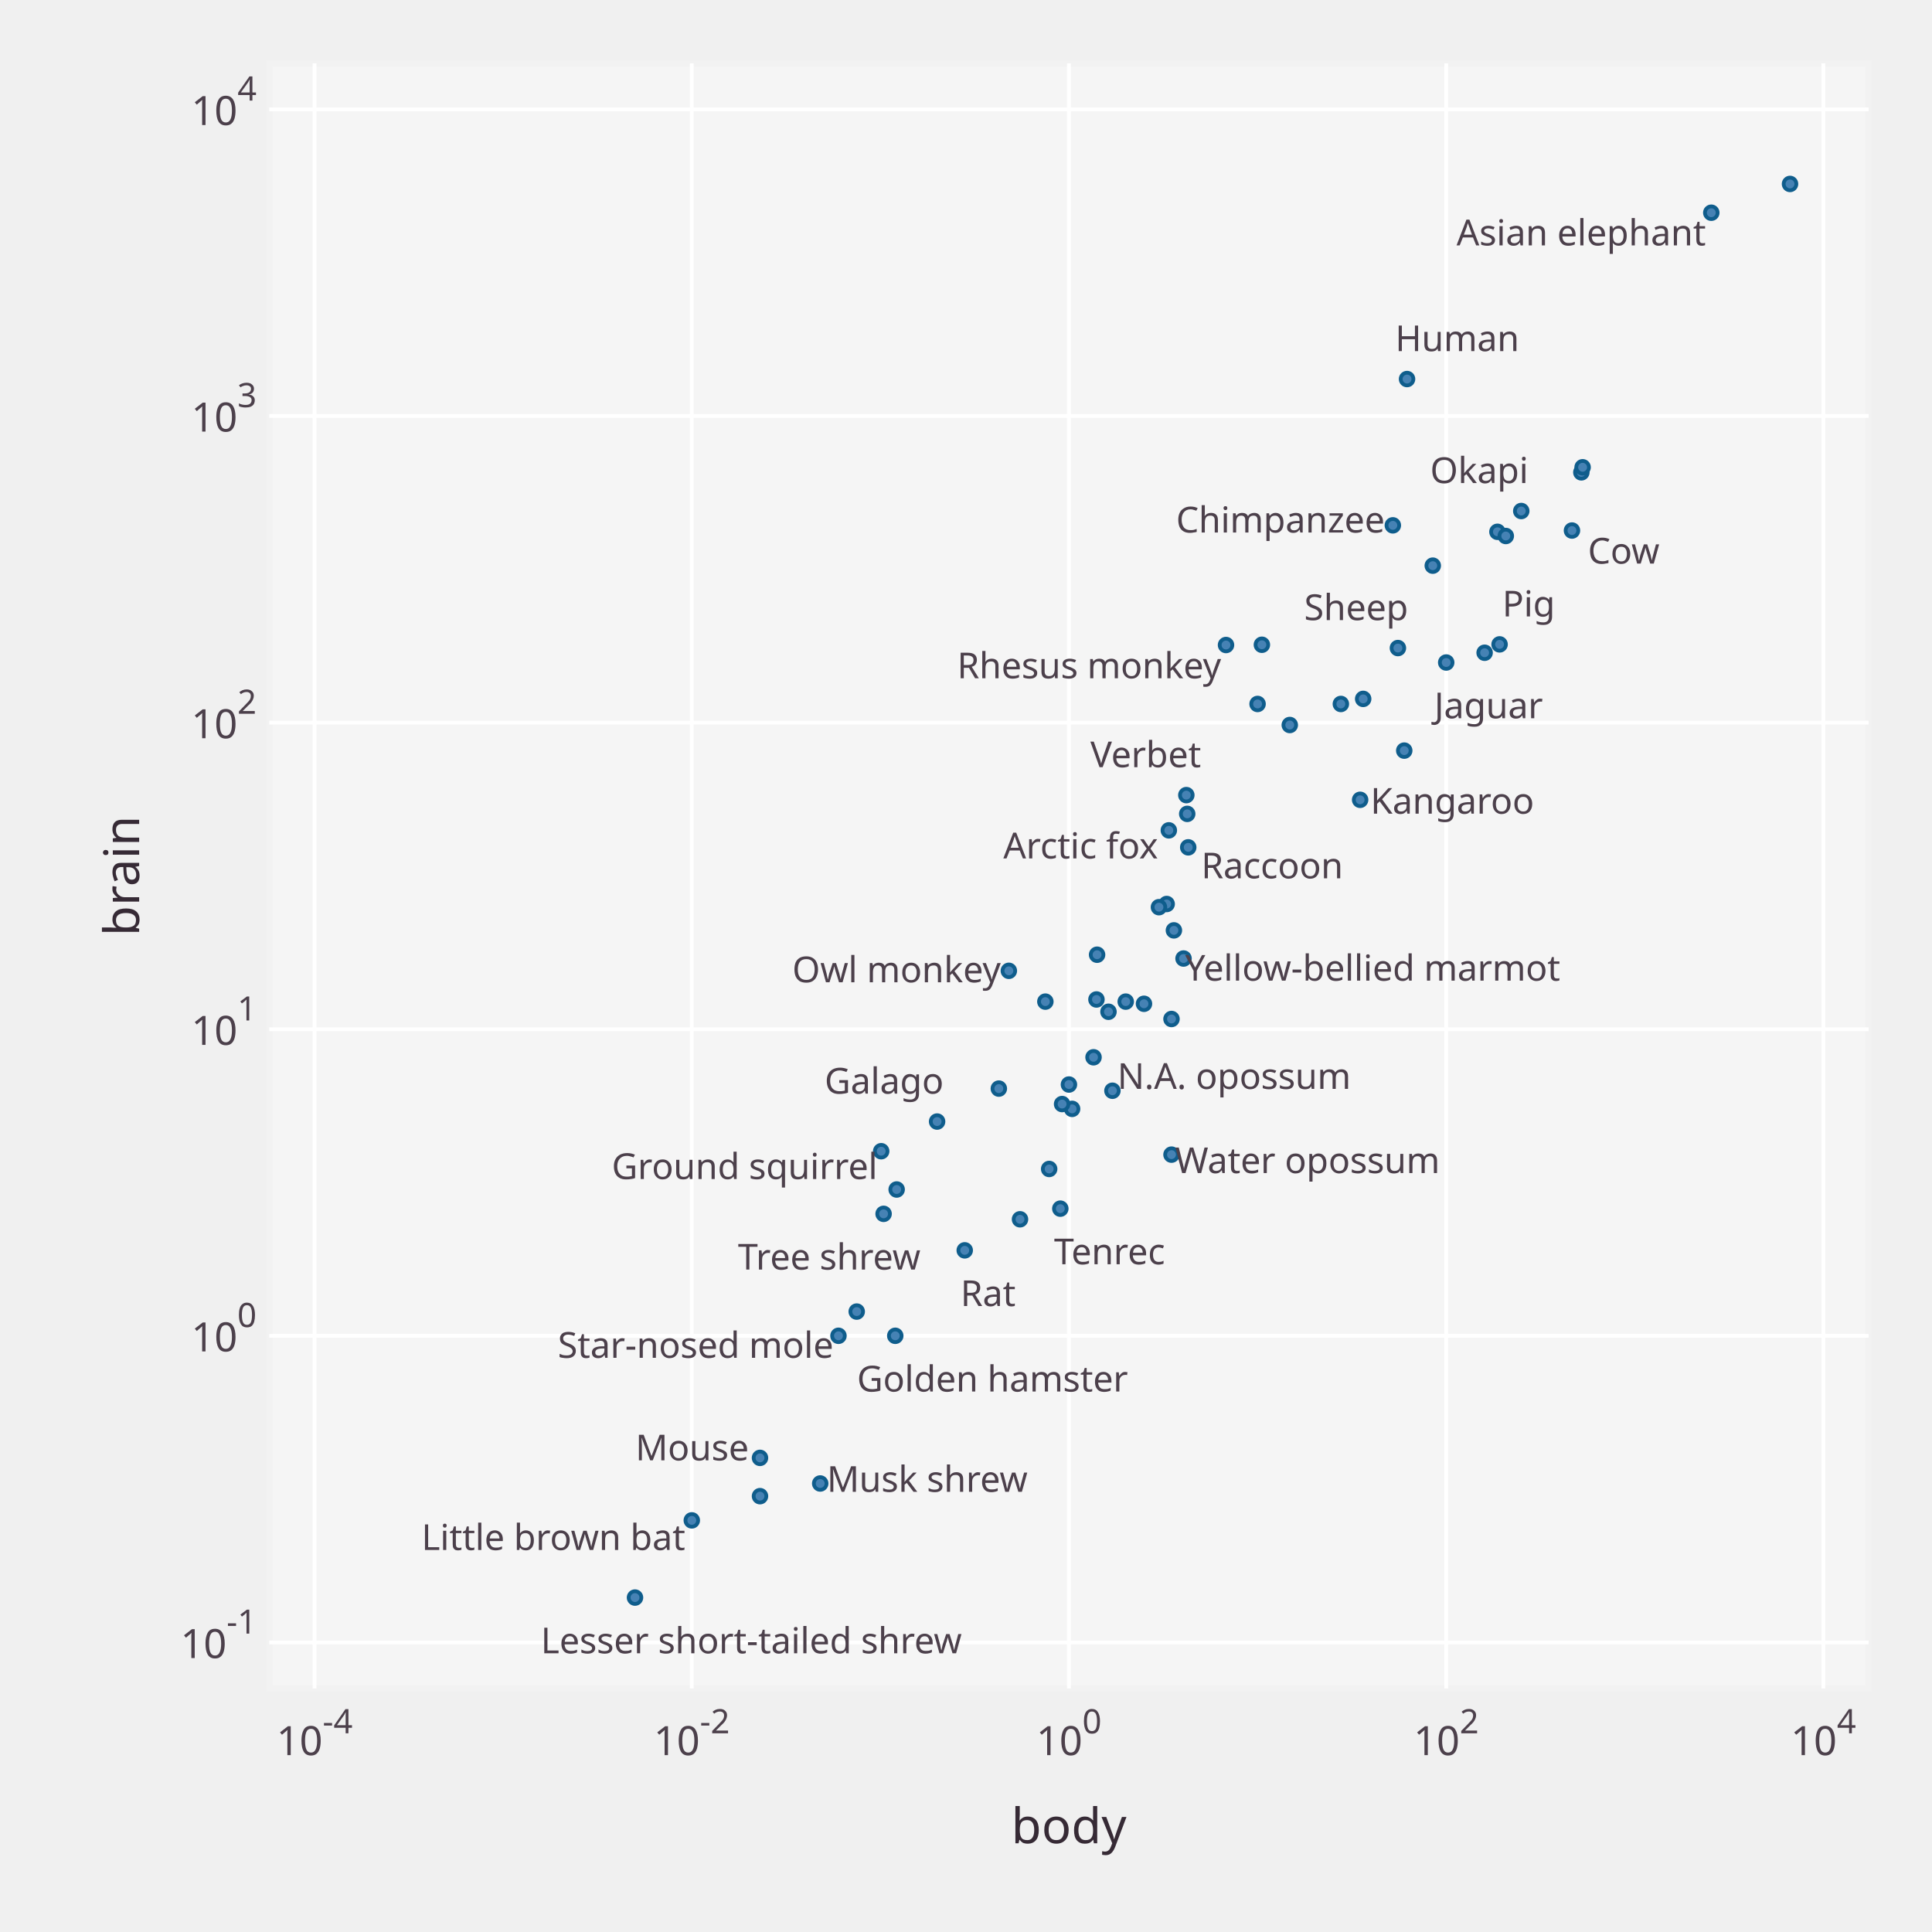
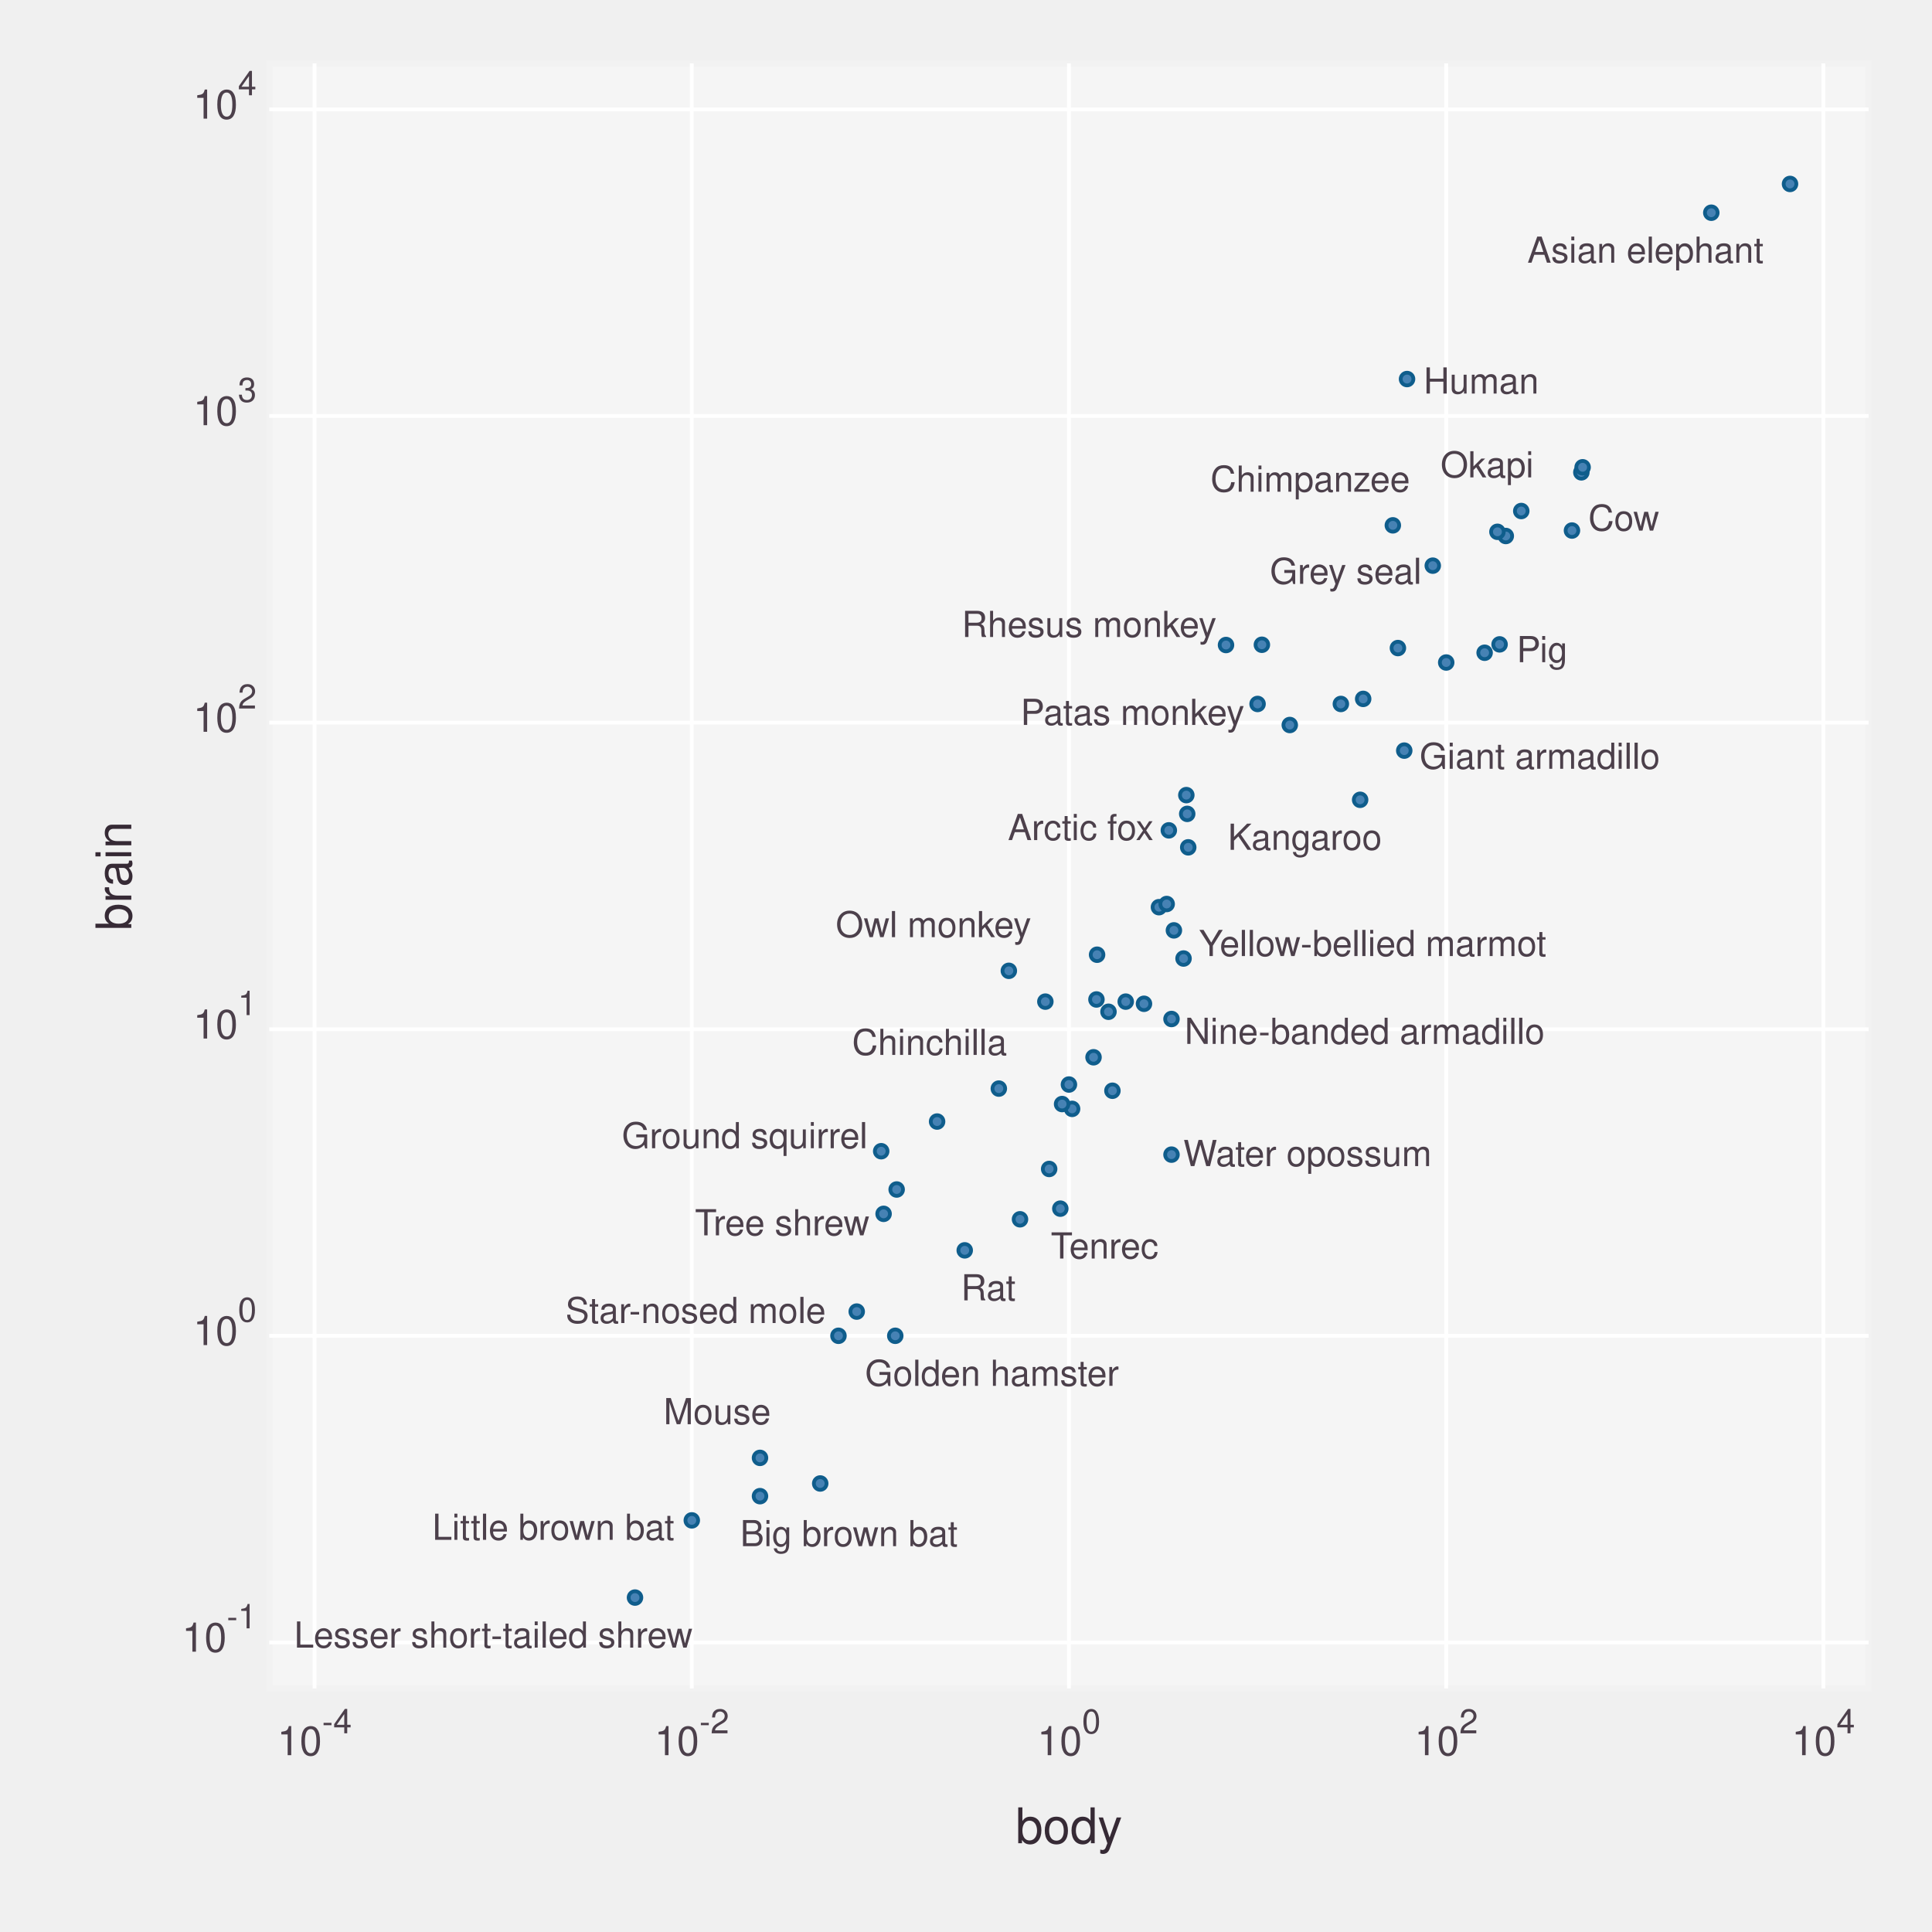
<svg xmlns="http://www.w3.org/2000/svg" version="1.1" width="152.4mm" height="152.4mm" viewBox="0 0 152.4 152.4" style="stroke:black;fill:black" stroke-width="0.5">
-   <g stroke="#F2F2F2" fill="#F5F5F5">
-     <path d="M 21.24 5 L 147.4 5 147.4 133.19 21.24 133.19 z" />
-     <g stroke="#FFFFFF" stroke-width="0.3">
-       <path d="M54.57,5 L 54.57 133.19" />
-       <path d="M143.83,5 L 143.83 133.19" />
-       <path d="M84.32,5 L 84.32 133.19" />
-       <path d="M114.08,5 L 114.08 133.19" />
-       <path d="M24.81,5 L 24.81 133.19" />
-     </g>
-     <g stroke="#FFFFFF" stroke-width="0.3">
-       <path d="M21.24,32.81 L 147.4 32.81" />
-       <path d="M21.24,129.56 L 147.4 129.56" />
-       <path d="M21.24,105.37 L 147.4 105.37" />
-       <path d="M21.24,8.63 L 147.4 8.63" />
-       <path d="M21.24,57 L 147.4 57" />
-       <path d="M21.24,81.19 L 147.4 81.19" />
+   <g>
+     <g stroke="none" fill="#4C404B" font-size="3.18" font-family="Source Sans Pro,PT Sans,Helvetica Neue,Helvetica,sans">
+       <text x="20.24" y="32.81" text-anchor="end" style="dominant-baseline:central">10<tspan baseline-shift="1.723" font-size="83.333%">3</tspan>
+       </text>
+       <text x="20.24" y="129.56" text-anchor="end" style="dominant-baseline:central">10<tspan baseline-shift="1.723" font-size="83.333%">-1</tspan>
+       </text>
+       <text x="20.24" y="105.37" text-anchor="end" style="dominant-baseline:central">10<tspan baseline-shift="1.723" font-size="83.333%">0</tspan>
+       </text>
+       <text x="20.24" y="8.63" text-anchor="end" style="dominant-baseline:central">10<tspan baseline-shift="1.723" font-size="83.333%">4</tspan>
+       </text>
+       <text x="20.24" y="57" text-anchor="end" style="dominant-baseline:central">10<tspan baseline-shift="1.723" font-size="83.333%">2</tspan>
+       </text>
+       <text x="20.24" y="81.19" text-anchor="end" style="dominant-baseline:central">10<tspan baseline-shift="1.723" font-size="83.333%">1</tspan>
+       </text>
+     </g>
+     <g stroke="none" fill="#362A35" font-size="3.88" font-family="Source Sans Pro,PT Sans,Helvetica Neue,Helvetica,sans">
+       <text x="9.47" y="69.09" text-anchor="middle" style="dominant-baseline:central" transform="rotate(-90, 9.47, 69.09)">brain</text>
+     </g>
+     <g stroke="none" fill="#362A35" font-size="3.88" font-family="Source Sans Pro,PT Sans,Helvetica Neue,Helvetica,sans">
+       <text x="84.32" y="145.4" text-anchor="middle">body</text>
+     </g>
+     <g stroke="none" fill="#4C404B" font-size="3.18" font-family="Source Sans Pro,PT Sans,Helvetica Neue,Helvetica,sans">
+       <text x="54.57" y="138.45" text-anchor="middle">10<tspan baseline-shift="1.723" font-size="83.333%">-2</tspan>
+       </text>
+       <text x="143.83" y="138.45" text-anchor="middle">10<tspan baseline-shift="1.723" font-size="83.333%">4</tspan>
+       </text>
+       <text x="84.32" y="138.45" text-anchor="middle">10<tspan baseline-shift="1.723" font-size="83.333%">0</tspan>
+       </text>
+       <text x="114.08" y="138.45" text-anchor="middle">10<tspan baseline-shift="1.723" font-size="83.333%">2</tspan>
+       </text>
+       <text x="24.81" y="138.45" text-anchor="middle">10<tspan baseline-shift="1.723" font-size="83.333%">-4</tspan>
+       </text>
+     </g>
+     <g stroke="#F2F2F2" fill="#F5F5F5">
+       <path d="M 21.24 5 L 147.4 5 147.4 133.19 21.24 133.19 z" />
+       <g stroke="#FFFFFF" stroke-width="0.3">
+         <path d="M21.24,32.81 L 147.4 32.81" />
+         <path d="M21.24,129.56 L 147.4 129.56" />
+         <path d="M21.24,105.37 L 147.4 105.37" />
+         <path d="M21.24,8.63 L 147.4 8.63" />
+         <path d="M21.24,57 L 147.4 57" />
+         <path d="M21.24,81.19 L 147.4 81.19" />
+       </g>
+       <g stroke="#FFFFFF" stroke-width="0.3">
+         <path d="M54.57,5 L 54.57 133.19" />
+         <path d="M143.83,5 L 143.83 133.19" />
+         <path d="M84.32,5 L 84.32 133.19" />
+         <path d="M114.08,5 L 114.08 133.19" />
+         <path d="M24.81,5 L 24.81 133.19" />
+       </g>
+     </g>
+     <g fill="#4C404B" stroke="none" font-size="2.82" font-family="Source Sans Pro,PT Sans,Helvetica Neue,Helvetica,sans">
+       <g class="geometry">
+         <text x="61.7" y="96.8" text-anchor="middle" style="dominant-baseline:central">Tree shrew</text>
+       </g>
+       <g class="geometry">
+         <text x="87.13" y="98.63" text-anchor="middle" style="dominant-baseline:central">Tenrec</text>
+       </g>
+       <g class="geometry">
+         <text x="121.65" y="51.59" text-anchor="middle" style="dominant-baseline:central">Pig</text>
+       </g>
+       <g class="geometry">
+         <text x="77.96" y="101.93" text-anchor="middle" style="dominant-baseline:central">Rat</text>
+       </g>
+       <g class="geometry">
+         <text x="121.46" y="60" text-anchor="middle" style="dominant-baseline:central">Giant armadillo</text>
+       </g>
+       <g class="geometry">
+         <text x="103.35" y="38.14" text-anchor="middle" style="dominant-baseline:central">Chimpanzee</text>
+       </g>
+       <g class="geometry">
+         <text x="117.31" y="37.01" text-anchor="middle" style="dominant-baseline:central">Okapi</text>
+       </g>
+       <g class="geometry">
+         <text x="43.65" y="120.82" text-anchor="middle" style="dominant-baseline:central">Little brown bat</text>
+       </g>
+       <g class="geometry">
+         <text x="56.57" y="111.7" text-anchor="middle" style="dominant-baseline:central">Mouse</text>
+       </g>
+       <g class="geometry">
+         <text x="78.25" y="108.67" text-anchor="middle" style="dominant-baseline:central">Golden hamster</text>
+       </g>
+       <g class="geometry">
+         <text x="108.28" y="74.77" text-anchor="middle" style="dominant-baseline:central">Yellow-bellied marmot</text>
+       </g>
+       <g class="geometry">
+         <text x="102.93" y="66.39" text-anchor="middle" style="dominant-baseline:central">Kangaroo</text>
+       </g>
+       <g class="geometry">
+         <text x="85.91" y="49.6" text-anchor="middle" style="dominant-baseline:central">Rhesus monkey</text>
+       </g>
+       <g class="geometry">
+         <text x="103.13" y="91.34" text-anchor="middle" style="dominant-baseline:central">Water opossum</text>
+       </g>
+       <g class="geometry">
+         <text x="116.84" y="30.4" text-anchor="middle" style="dominant-baseline:central">Human</text>
+       </g>
+       <g class="geometry">
+         <text x="106.15" y="45.41" text-anchor="middle" style="dominant-baseline:central">Grey seal</text>
+       </g>
+       <g class="geometry">
+         <text x="89.33" y="56.54" text-anchor="middle" style="dominant-baseline:central">Patas monkey</text>
+       </g>
+       <g class="geometry">
+         <text x="66.97" y="121.32" text-anchor="middle" style="dominant-baseline:central">Big brown bat</text>
+       </g>
+       <g class="geometry">
+         <text x="129.8" y="20.08" text-anchor="middle" style="dominant-baseline:central">Asian elephant</text>
+       </g>
+       <g class="geometry">
+         <text x="107.64" y="81.7" text-anchor="middle" style="dominant-baseline:central">Nine-banded armadillo</text>
+       </g>
+       <g class="geometry">
+         <text x="54.87" y="103.72" text-anchor="middle" style="dominant-baseline:central">Star-nosed mole</text>
+       </g>
+       <g class="geometry">
+         <text x="38.92" y="129.32" text-anchor="middle" style="dominant-baseline:central">Lesser short-tailed shrew</text>
+       </g>
+       <g class="geometry">
+         <text x="58.74" y="89.93" text-anchor="middle" style="dominant-baseline:central">Ground squirrel</text>
+       </g>
+       <g class="geometry">
+         <text x="73.32" y="82.57" text-anchor="middle" style="dominant-baseline:central">Chinchilla</text>
+       </g>
+       <g class="geometry">
+         <text x="128.08" y="41.21" text-anchor="middle" style="dominant-baseline:central">Cow</text>
+       </g>
+       <g class="geometry">
+         <text x="73.63" y="73.28" text-anchor="middle" style="dominant-baseline:central">Owl monkey</text>
+       </g>
+       <g class="geometry">
+         <text x="85.25" y="65.62" text-anchor="middle" style="dominant-baseline:central">Arctic fox</text>
+       </g>
+     </g>
+     <g stroke-width="0.3">
+       <g fill="#4682B4" stroke="#0F5D8C" class="color_group_RGB(0.27450980392156865,0.5098039215686274,0.7058823529411765)">
+         <g id="id968" class="geometry">
+           <circle cx="69.7" cy="95.75" r="0.5" />
+         </g>
+         <g id="id964" class="geometry">
+           <circle cx="83.64" cy="95.34" r="0.5" />
+         </g>
+         <g id="id960" class="geometry">
+           <circle cx="91.42" cy="71.56" r="0.5" />
+         </g>
+         <g id="id956" class="geometry">
+           <circle cx="64.7" cy="117.02" r="0.5" />
+         </g>
+         <g id="id952" class="geometry">
+           <circle cx="67.58" cy="103.46" r="0.5" />
+         </g>
+         <g id="id948" class="geometry">
+           <circle cx="93.73" cy="66.84" r="0.5" />
+         </g>
+         <g id="id944" class="geometry">
+           <circle cx="110.77" cy="59.21" r="0.5" />
+         </g>
+         <g id="id940" class="geometry">
+           <circle cx="99.54" cy="50.86" r="0.5" />
+         </g>
+         <g id="id936" class="geometry">
+           <circle cx="114.08" cy="52.26" r="0.5" />
+         </g>
+         <g id="id932" class="geometry">
+           <circle cx="90.24" cy="79.18" r="0.5" />
+         </g>
+         <g id="id928" class="geometry">
+           <circle cx="86.49" cy="78.84" r="0.5" />
+         </g>
+         <g id="id924" class="geometry">
+           <circle cx="59.95" cy="115" r="0.5" />
+         </g>
+         <g id="id920" class="geometry">
+           <circle cx="93.36" cy="75.61" r="0.5" />
+         </g>
+         <g id="id916" class="geometry">
+           <circle cx="96.71" cy="50.88" r="0.5" />
+         </g>
+         <g id="id912" class="geometry">
+           <circle cx="141.2" cy="14.51" r="0.5" />
+         </g>
+         <g id="id908" class="geometry">
+           <circle cx="82.46" cy="79.01" r="0.5" />
+         </g>
+         <g id="id904" class="geometry">
+           <circle cx="118.78" cy="42.28" r="0.5" />
+         </g>
+         <g id="id900" class="geometry">
+           <circle cx="86.54" cy="75.31" r="0.5" />
+         </g>
+         <g id="id896" class="geometry">
+           <circle cx="92.03" cy="71.31" r="0.5" />
+         </g>
+         <g id="id892" class="geometry">
+           <circle cx="82.76" cy="92.21" r="0.5" />
+         </g>
+         <g id="id888" class="geometry">
+           <circle cx="118.12" cy="41.95" r="0.5" />
+         </g>
+         <g id="id884" class="geometry">
+           <circle cx="134.99" cy="16.78" r="0.5" />
+         </g>
+         <g id="id880" class="geometry">
+           <circle cx="88.8" cy="79.01" r="0.5" />
+         </g>
+         <g id="id876" class="geometry">
+           <circle cx="66.14" cy="105.37" r="0.5" />
+         </g>
+         <g id="id872" class="geometry">
+           <circle cx="84.32" cy="85.55" r="0.5" />
+         </g>
+         <g id="id868" class="geometry">
+           <circle cx="69.51" cy="90.81" r="0.5" />
+         </g>
+         <g id="id864" class="geometry">
+           <circle cx="93.58" cy="62.72" r="0.5" />
+         </g>
+         <g id="id860" class="geometry">
+           <circle cx="101.74" cy="57.19" r="0.5" />
+         </g>
+         <g id="id856" class="geometry">
+           <circle cx="107.53" cy="55.13" r="0.5" />
+         </g>
+         <g id="id852" class="geometry">
+           <circle cx="86.26" cy="83.4" r="0.5" />
+         </g>
+         <g id="id848" class="geometry">
+           <circle cx="92.2" cy="65.5" r="0.5" />
+         </g>
+         <g id="id850" class="geometry">
+           <circle cx="79.58" cy="76.58" r="0.5" />
+         </g>
+         <g id="id854" class="geometry">
+           <circle cx="124" cy="41.85" r="0.5" />
+         </g>
+         <g id="id858" class="geometry">
+           <circle cx="105.77" cy="55.53" r="0.5" />
+         </g>
+         <g id="id862" class="geometry">
+           <circle cx="84.57" cy="87.47" r="0.5" />
+         </g>
+         <g id="id866" class="geometry">
+           <circle cx="78.79" cy="85.87" r="0.5" />
+         </g>
+         <g id="id870" class="geometry">
+           <circle cx="83.78" cy="87.09" r="0.5" />
+         </g>
+         <g id="id874" class="geometry">
+           <circle cx="50.09" cy="126.02" r="0.5" />
+         </g>
+         <g id="id878" class="geometry">
+           <circle cx="92.41" cy="80.38" r="0.5" />
+         </g>
+         <g id="id882" class="geometry">
+           <circle cx="87.75" cy="86.04" r="0.5" />
+         </g>
+         <g id="id886" class="geometry">
+           <circle cx="59.95" cy="118.02" r="0.5" />
+         </g>
+         <g id="id890" class="geometry">
+           <circle cx="124.74" cy="37.26" r="0.5" />
+         </g>
+         <g id="id894" class="geometry">
+           <circle cx="99.2" cy="55.53" r="0.5" />
+         </g>
+         <g id="id898" class="geometry">
+           <circle cx="73.92" cy="88.47" r="0.5" />
+         </g>
+         <g id="id902" class="geometry">
+           <circle cx="124.84" cy="36.86" r="0.5" />
+         </g>
+         <g id="id906" class="geometry">
+           <circle cx="113.02" cy="44.62" r="0.5" />
+         </g>
+         <g id="id910" class="geometry">
+           <circle cx="110.99" cy="29.9" r="0.5" />
+         </g>
+         <g id="id914" class="geometry">
+           <circle cx="92.41" cy="91.08" r="0.5" />
+         </g>
+         <g id="id918" class="geometry">
+           <circle cx="107.29" cy="63.09" r="0.5" />
+         </g>
+         <g id="id922" class="geometry">
+           <circle cx="70.62" cy="105.37" r="0.5" />
+         </g>
+         <g id="id926" class="geometry">
+           <circle cx="54.57" cy="119.93" r="0.5" />
+         </g>
+         <g id="id930" class="geometry">
+           <circle cx="120" cy="40.31" r="0.5" />
+         </g>
+         <g id="id934" class="geometry">
+           <circle cx="110.27" cy="51.12" r="0.5" />
+         </g>
+         <g id="id938" class="geometry">
+           <circle cx="109.87" cy="41.44" r="0.5" />
+         </g>
+         <g id="id942" class="geometry">
+           <circle cx="80.46" cy="96.18" r="0.5" />
+         </g>
+         <g id="id946" class="geometry">
+           <circle cx="92.6" cy="73.39" r="0.5" />
+         </g>
+         <g id="id950" class="geometry">
+           <circle cx="76.1" cy="98.63" r="0.5" />
+         </g>
+         <g id="id954" class="geometry">
+           <circle cx="70.73" cy="93.83" r="0.5" />
+         </g>
+         <g id="id958" class="geometry">
+           <circle cx="118.29" cy="50.83" r="0.5" />
+         </g>
+         <g id="id962" class="geometry">
+           <circle cx="117.11" cy="51.49" r="0.5" />
+         </g>
+         <g id="id966" class="geometry">
+           <circle cx="87.44" cy="79.81" r="0.5" />
+         </g>
+         <g id="id970" class="geometry">
+           <circle cx="93.65" cy="64.2" r="0.5" />
+         </g>
+       </g>
+     </g>
+     <g stroke="none" visibility="hidden" font-size="3.18" font-family="Source Sans Pro,PT Sans,Helvetica Neue,Helvetica,sans">
+       <g id="id969">
+         <text x="69.7" y="94.25" text-anchor="middle">10<tspan baseline-shift="1.723" font-size="83.333%">-0.983</tspan>, 10<tspan baseline-shift="1.723" font-size="83.333%">0.39794</tspan>
+         </text>
+       </g>
+       <g id="id965">
+         <text x="83.64" y="93.84" text-anchor="middle">10<tspan baseline-shift="1.723" font-size="83.333%">-0.0458</tspan>, 10<tspan baseline-shift="1.723" font-size="83.333%">0.414973</tspan>
+         </text>
+       </g>
+       <g id="id961">
+         <text x="91.42" y="70.06" text-anchor="middle">10<tspan baseline-shift="1.723" font-size="83.333%">0.477121</tspan>, 10<tspan baseline-shift="1.723" font-size="83.333%">1.39794</tspan>
+         </text>
+       </g>
+       <g id="id957">
+         <text x="64.7" y="115.52" text-anchor="middle">10<tspan baseline-shift="1.723" font-size="83.333%">-1.3188</tspan>, 10<tspan baseline-shift="1.723" font-size="83.333%">-0.4815</tspan>
+         </text>
+       </g>
+       <g id="id953">
+         <text x="67.58" y="101.96" text-anchor="middle">10<tspan baseline-shift="1.723" font-size="83.333%">-1.1249</tspan>, 10<tspan baseline-shift="1.723" font-size="83.333%">0.0792</tspan>
+         </text>
+       </g>
+       <g id="id949">
+         <text x="93.73" y="65.34" text-anchor="middle">10<tspan baseline-shift="1.723" font-size="83.333%">0.632255</tspan>, 10<tspan baseline-shift="1.723" font-size="83.333%">1.593286</tspan>
+         </text>
+       </g>
+       <g id="id945">
+         <text x="110.77" y="57.71" text-anchor="middle">10<tspan baseline-shift="1.723" font-size="83.333%">1.778151</tspan>, 10<tspan baseline-shift="1.723" font-size="83.333%">1.908485</tspan>
+         </text>
+       </g>
+       <g id="id941">
+         <text x="99.54" y="49.36" text-anchor="middle">10<tspan baseline-shift="1.723" font-size="83.333%">1.023252</tspan>, 10<tspan baseline-shift="1.723" font-size="83.333%">2.254064</tspan>
+         </text>
+       </g>
+       <g id="id937">
+         <text x="114.08" y="50.76" text-anchor="middle">10<tspan baseline-shift="1.723" font-size="83.333%">2</tspan>, 10<tspan baseline-shift="1.723" font-size="83.333%">2.1959</tspan>
+         </text>
+       </g>
+       <g id="id933">
+         <text x="90.24" y="77.68" text-anchor="middle">10<tspan baseline-shift="1.723" font-size="83.333%">0.39794</tspan>, 10<tspan baseline-shift="1.723" font-size="83.333%">1.082785</tspan>
+         </text>
+       </g>
+       <g id="id929">
+         <text x="86.49" y="77.34" text-anchor="middle">10<tspan baseline-shift="1.723" font-size="83.333%">0.146128</tspan>, 10<tspan baseline-shift="1.723" font-size="83.333%">1.09691</tspan>
+         </text>
+       </g>
+       <g id="id925">
+         <text x="59.95" y="113.5" text-anchor="middle">10<tspan baseline-shift="1.723" font-size="83.333%">-1.6383</tspan>, 10<tspan baseline-shift="1.723" font-size="83.333%">-0.3979</tspan>
+         </text>
+       </g>
+       <g id="id921">
+         <text x="93.36" y="74.11" text-anchor="middle">10<tspan baseline-shift="1.723" font-size="83.333%">0.607455</tspan>, 10<tspan baseline-shift="1.723" font-size="83.333%">1.230449</tspan>
+         </text>
+       </g>
+       <g id="id917">
+         <text x="96.71" y="49.38" text-anchor="middle">10<tspan baseline-shift="1.723" font-size="83.333%">0.832509</tspan>, 10<tspan baseline-shift="1.723" font-size="83.333%">2.252853</tspan>
+         </text>
+       </g>
+       <g id="id913">
+         <text x="141.2" y="13.01" text-anchor="middle">10<tspan baseline-shift="1.723" font-size="83.333%">3.823083</tspan>, 10<tspan baseline-shift="1.723" font-size="83.333%">3.756788</tspan>
+         </text>
+       </g>
+       <g id="id909">
+         <text x="82.46" y="77.51" text-anchor="middle">10<tspan baseline-shift="1.723" font-size="83.333%">-0.1249</tspan>, 10<tspan baseline-shift="1.723" font-size="83.333%">1.089905</tspan>
+         </text>
+       </g>
+       <g id="id905">
+         <text x="118.78" y="40.78" text-anchor="middle">10<tspan baseline-shift="1.723" font-size="83.333%">2.31597</tspan>, 10<tspan baseline-shift="1.723" font-size="83.333%">2.608526</tspan>
+         </text>
+       </g>
+       <g id="id901">
+         <text x="86.54" y="73.81" text-anchor="middle">10<tspan baseline-shift="1.723" font-size="83.333%">0.149219</tspan>, 10<tspan baseline-shift="1.723" font-size="83.333%">1.243038</tspan>
+         </text>
+       </g>
+       <g id="id897">
+         <text x="92.03" y="69.81" text-anchor="middle">10<tspan baseline-shift="1.723" font-size="83.333%">0.518514</tspan>, 10<tspan baseline-shift="1.723" font-size="83.333%">1.40824</tspan>
+         </text>
+       </g>
+       <g id="id893">
+         <text x="82.76" y="90.71" text-anchor="middle">10<tspan baseline-shift="1.723" font-size="83.333%">-0.1051</tspan>, 10<tspan baseline-shift="1.723" font-size="83.333%">0.544068</tspan>
+         </text>
+       </g>
+       <g id="id889">
+         <text x="118.12" y="40.45" text-anchor="middle">10<tspan baseline-shift="1.723" font-size="83.333%">2.272074</tspan>, 10<tspan baseline-shift="1.723" font-size="83.333%">2.622214</tspan>
+         </text>
+       </g>
+       <g id="id885">
+         <text x="134.99" y="15.28" text-anchor="middle">10<tspan baseline-shift="1.723" font-size="83.333%">3.406029</tspan>, 10<tspan baseline-shift="1.723" font-size="83.333%">3.663041</tspan>
+         </text>
+       </g>
+       <g id="id881">
+         <text x="88.8" y="77.51" text-anchor="middle">10<tspan baseline-shift="1.723" font-size="83.333%">0.30103</tspan>, 10<tspan baseline-shift="1.723" font-size="83.333%">1.089905</tspan>
+         </text>
+       </g>
+       <g id="id877">
+         <text x="66.14" y="103.87" text-anchor="middle">10<tspan baseline-shift="1.723" font-size="83.333%">-1.2218</tspan>, 10<tspan baseline-shift="1.723" font-size="83.333%">0</tspan>
+         </text>
+       </g>
+       <g id="id873">
+         <text x="84.32" y="84.05" text-anchor="middle">10<tspan baseline-shift="1.723" font-size="83.333%">0</tspan>, 10<tspan baseline-shift="1.723" font-size="83.333%">0.819544</tspan>
+         </text>
+       </g>
+       <g id="id869">
+         <text x="69.51" y="89.31" text-anchor="middle">10<tspan baseline-shift="1.723" font-size="83.333%">-0.9957</tspan>, 10<tspan baseline-shift="1.723" font-size="83.333%">0.60206</tspan>
+         </text>
+       </g>
+       <g id="id865">
+         <text x="93.58" y="61.22" text-anchor="middle">10<tspan baseline-shift="1.723" font-size="83.333%">0.622214</tspan>, 10<tspan baseline-shift="1.723" font-size="83.333%">1.763428</tspan>
+         </text>
+       </g>
+       <g id="id861">
+         <text x="101.74" y="55.69" text-anchor="middle">10<tspan baseline-shift="1.723" font-size="83.333%">1.171141</tspan>, 10<tspan baseline-shift="1.723" font-size="83.333%">1.992111</tspan>
+         </text>
+       </g>
+       <g id="id857">
+         <text x="107.53" y="53.63" text-anchor="middle">10<tspan baseline-shift="1.723" font-size="83.333%">1.560265</tspan>, 10<tspan baseline-shift="1.723" font-size="83.333%">2.077368</tspan>
+         </text>
+       </g>
+       <g id="id853">
+         <text x="86.26" y="81.9" text-anchor="middle">10<tspan baseline-shift="1.723" font-size="83.333%">0.130334</tspan>, 10<tspan baseline-shift="1.723" font-size="83.333%">0.908485</tspan>
+         </text>
+       </g>
+       <g id="id849">
+         <text x="92.2" y="64" text-anchor="middle">10<tspan baseline-shift="1.723" font-size="83.333%">0.529559</tspan>, 10<tspan baseline-shift="1.723" font-size="83.333%">1.64836</tspan>
+         </text>
+       </g>
+       <g id="id851">
+         <text x="79.58" y="75.08" text-anchor="middle">10<tspan baseline-shift="1.723" font-size="83.333%">-0.3188</tspan>, 10<tspan baseline-shift="1.723" font-size="83.333%">1.190332</tspan>
+         </text>
+       </g>
+       <g id="id855">
+         <text x="124" y="40.35" text-anchor="middle">10<tspan baseline-shift="1.723" font-size="83.333%">2.667453</tspan>, 10<tspan baseline-shift="1.723" font-size="83.333%">2.62634</tspan>
+         </text>
+       </g>
+       <g id="id859">
+         <text x="105.77" y="54.03" text-anchor="middle">10<tspan baseline-shift="1.723" font-size="83.333%">1.441852</tspan>, 10<tspan baseline-shift="1.723" font-size="83.333%">2.060698</tspan>
+         </text>
+       </g>
+       <g id="id863">
+         <text x="84.57" y="85.97" text-anchor="middle">10<tspan baseline-shift="1.723" font-size="83.333%">0.017</tspan>, 10<tspan baseline-shift="1.723" font-size="83.333%">0.740363</tspan>
+         </text>
+       </g>
+       <g id="id867">
+         <text x="78.79" y="84.37" text-anchor="middle">10<tspan baseline-shift="1.723" font-size="83.333%">-0.3716</tspan>, 10<tspan baseline-shift="1.723" font-size="83.333%">0.80618</tspan>
+         </text>
+       </g>
+       <g id="id871">
+         <text x="83.78" y="85.59" text-anchor="middle">10<tspan baseline-shift="1.723" font-size="83.333%">-0.0362</tspan>, 10<tspan baseline-shift="1.723" font-size="83.333%">0.755875</tspan>
+         </text>
+       </g>
+       <g id="id875">
+         <text x="50.09" y="124.52" text-anchor="middle">10<tspan baseline-shift="1.723" font-size="83.333%">-2.301</tspan>, 10<tspan baseline-shift="1.723" font-size="83.333%">-0.8539</tspan>
+         </text>
+       </g>
+       <g id="id879">
+         <text x="92.41" y="78.88" text-anchor="middle">10<tspan baseline-shift="1.723" font-size="83.333%">0.544068</tspan>, 10<tspan baseline-shift="1.723" font-size="83.333%">1.033424</tspan>
+         </text>
+       </g>
+       <g id="id883">
+         <text x="87.75" y="84.54" text-anchor="middle">10<tspan baseline-shift="1.723" font-size="83.333%">0.230449</tspan>, 10<tspan baseline-shift="1.723" font-size="83.333%">0.799341</tspan>
+         </text>
+       </g>
+       <g id="id887">
+         <text x="59.95" y="116.52" text-anchor="middle">10<tspan baseline-shift="1.723" font-size="83.333%">-1.6383</tspan>, 10<tspan baseline-shift="1.723" font-size="83.333%">-0.5229</tspan>
+         </text>
+       </g>
+       <g id="id891">
+         <text x="124.74" y="35.76" text-anchor="middle">10<tspan baseline-shift="1.723" font-size="83.333%">2.716838</tspan>, 10<tspan baseline-shift="1.723" font-size="83.333%">2.816241</tspan>
+         </text>
+       </g>
+       <g id="id895">
+         <text x="99.2" y="54.03" text-anchor="middle">10<tspan baseline-shift="1.723" font-size="83.333%">1</tspan>, 10<tspan baseline-shift="1.723" font-size="83.333%">2.060698</tspan>
+         </text>
+       </g>
+       <g id="id899">
+         <text x="73.92" y="86.97" text-anchor="middle">10<tspan baseline-shift="1.723" font-size="83.333%">-0.699</tspan>, 10<tspan baseline-shift="1.723" font-size="83.333%">0.69897</tspan>
+         </text>
+       </g>
+       <g id="id903">
+         <text x="124.84" y="35.36" text-anchor="middle">10<tspan baseline-shift="1.723" font-size="83.333%">2.723456</tspan>, 10<tspan baseline-shift="1.723" font-size="83.333%">2.832509</tspan>
+         </text>
+       </g>
+       <g id="id907">
+         <text x="113.02" y="43.12" text-anchor="middle">10<tspan baseline-shift="1.723" font-size="83.333%">1.929419</tspan>, 10<tspan baseline-shift="1.723" font-size="83.333%">2.511883</tspan>
+         </text>
+       </g>
+       <g id="id911">
+         <text x="110.99" y="28.4" text-anchor="middle">10<tspan baseline-shift="1.723" font-size="83.333%">1.792392</tspan>, 10<tspan baseline-shift="1.723" font-size="83.333%">3.120574</tspan>
+         </text>
+       </g>
+       <g id="id915">
+         <text x="92.41" y="89.58" text-anchor="middle">10<tspan baseline-shift="1.723" font-size="83.333%">0.544068</tspan>, 10<tspan baseline-shift="1.723" font-size="83.333%">0.591065</tspan>
+         </text>
+       </g>
+       <g id="id919">
+         <text x="107.29" y="61.59" text-anchor="middle">10<tspan baseline-shift="1.723" font-size="83.333%">1.544068</tspan>, 10<tspan baseline-shift="1.723" font-size="83.333%">1.748188</tspan>
+         </text>
+       </g>
+       <g id="id923">
+         <text x="70.62" y="103.87" text-anchor="middle">10<tspan baseline-shift="1.723" font-size="83.333%">-0.9208</tspan>, 10<tspan baseline-shift="1.723" font-size="83.333%">0</tspan>
+         </text>
+       </g>
+       <g id="id927">
+         <text x="54.57" y="118.43" text-anchor="middle">10<tspan baseline-shift="1.723" font-size="83.333%">-2</tspan>, 10<tspan baseline-shift="1.723" font-size="83.333%">-0.6021</tspan>
+         </text>
+       </g>
+       <g id="id931">
+         <text x="120" y="38.81" text-anchor="middle">10<tspan baseline-shift="1.723" font-size="83.333%">2.39794</tspan>, 10<tspan baseline-shift="1.723" font-size="83.333%">2.690196</tspan>
+         </text>
+       </g>
+       <g id="id935">
+         <text x="110.27" y="49.62" text-anchor="middle">10<tspan baseline-shift="1.723" font-size="83.333%">1.744293</tspan>, 10<tspan baseline-shift="1.723" font-size="83.333%">2.243038</tspan>
+         </text>
+       </g>
+       <g id="id939">
+         <text x="109.87" y="39.94" text-anchor="middle">10<tspan baseline-shift="1.723" font-size="83.333%">1.717338</tspan>, 10<tspan baseline-shift="1.723" font-size="83.333%">2.643453</tspan>
+         </text>
+       </g>
+       <g id="id943">
+         <text x="80.46" y="94.68" text-anchor="middle">10<tspan baseline-shift="1.723" font-size="83.333%">-0.2596</tspan>, 10<tspan baseline-shift="1.723" font-size="83.333%">0.380211</tspan>
+         </text>
+       </g>
+       <g id="id947">
+         <text x="92.6" y="71.89" text-anchor="middle">10<tspan baseline-shift="1.723" font-size="83.333%">0.556303</tspan>, 10<tspan baseline-shift="1.723" font-size="83.333%">1.322219</tspan>
+         </text>
+       </g>
+       <g id="id951">
+         <text x="76.1" y="97.13" text-anchor="middle">10<tspan baseline-shift="1.723" font-size="83.333%">-0.5528</tspan>, 10<tspan baseline-shift="1.723" font-size="83.333%">0.278754</tspan>
+         </text>
+       </g>
+       <g id="id955">
+         <text x="70.73" y="92.33" text-anchor="middle">10<tspan baseline-shift="1.723" font-size="83.333%">-0.9136</tspan>, 10<tspan baseline-shift="1.723" font-size="83.333%">0.477121</tspan>
+         </text>
+       </g>
+       <g id="id959">
+         <text x="118.29" y="49.33" text-anchor="middle">10<tspan baseline-shift="1.723" font-size="83.333%">2.283301</tspan>, 10<tspan baseline-shift="1.723" font-size="83.333%">2.255273</tspan>
+         </text>
+       </g>
+       <g id="id963">
+         <text x="117.11" y="49.99" text-anchor="middle">10<tspan baseline-shift="1.723" font-size="83.333%">2.20412</tspan>, 10<tspan baseline-shift="1.723" font-size="83.333%">2.227887</tspan>
+         </text>
+       </g>
+       <g id="id967">
+         <text x="87.44" y="78.31" text-anchor="middle">10<tspan baseline-shift="1.723" font-size="83.333%">0.209515</tspan>, 10<tspan baseline-shift="1.723" font-size="83.333%">1.056905</tspan>
+         </text>
+       </g>
+       <g id="id971">
+         <text x="93.65" y="62.7" text-anchor="middle">10<tspan baseline-shift="1.723" font-size="83.333%">0.626853</tspan>, 10<tspan baseline-shift="1.723" font-size="83.333%">1.702431</tspan>
+         </text>
+       </g>
+     </g>
+     <g stroke="none" opacity="0">
+       <g>
+         <path d="M 68.2 94.25 L 71.2 94.25 71.2 97.25 68.2 97.25 z" />
+       </g>
+       <g>
+         <path d="M 82.14 93.84 L 85.14 93.84 85.14 96.84 82.14 96.84 z" />
+       </g>
+       <g>
+         <path d="M 89.92 70.06 L 92.92 70.06 92.92 73.06 89.92 73.06 z" />
+       </g>
+       <g>
+         <path d="M 63.2 115.52 L 66.2 115.52 66.2 118.52 63.2 118.52 z" />
+       </g>
+       <g>
+         <path d="M 66.08 101.96 L 69.08 101.96 69.08 104.96 66.08 104.96 z" />
+       </g>
+       <g>
+         <path d="M 92.23 65.34 L 95.23 65.34 95.23 68.34 92.23 68.34 z" />
+       </g>
+       <g>
+         <path d="M 109.27 57.71 L 112.27 57.71 112.27 60.71 109.27 60.71 z" />
+       </g>
+       <g>
+         <path d="M 98.04 49.36 L 101.04 49.36 101.04 52.36 98.04 52.36 z" />
+       </g>
+       <g>
+         <path d="M 112.58 50.76 L 115.58 50.76 115.58 53.76 112.58 53.76 z" />
+       </g>
+       <g>
+         <path d="M 88.74 77.68 L 91.74 77.68 91.74 80.68 88.74 80.68 z" />
+       </g>
+       <g>
+         <path d="M 84.99 77.34 L 87.99 77.34 87.99 80.34 84.99 80.34 z" />
+       </g>
+       <g>
+         <path d="M 58.45 113.5 L 61.45 113.5 61.45 116.5 58.45 116.5 z" />
+       </g>
+       <g>
+         <path d="M 91.86 74.11 L 94.86 74.11 94.86 77.11 91.86 77.11 z" />
+       </g>
+       <g>
+         <path d="M 95.21 49.38 L 98.21 49.38 98.21 52.38 95.21 52.38 z" />
+       </g>
+       <g>
+         <path d="M 139.7 13.01 L 142.7 13.01 142.7 16.01 139.7 16.01 z" />
+       </g>
+       <g>
+         <path d="M 80.96 77.51 L 83.96 77.51 83.96 80.51 80.96 80.51 z" />
+       </g>
+       <g>
+         <path d="M 117.28 40.78 L 120.28 40.78 120.28 43.78 117.28 43.78 z" />
+       </g>
+       <g>
+         <path d="M 85.04 73.81 L 88.04 73.81 88.04 76.81 85.04 76.81 z" />
+       </g>
+       <g>
+         <path d="M 90.53 69.81 L 93.53 69.81 93.53 72.81 90.53 72.81 z" />
+       </g>
+       <g>
+         <path d="M 81.26 90.71 L 84.26 90.71 84.26 93.71 81.26 93.71 z" />
+       </g>
+       <g>
+         <path d="M 116.62 40.45 L 119.62 40.45 119.62 43.45 116.62 43.45 z" />
+       </g>
+       <g>
+         <path d="M 133.49 15.28 L 136.49 15.28 136.49 18.28 133.49 18.28 z" />
+       </g>
+       <g>
+         <path d="M 87.3 77.51 L 90.3 77.51 90.3 80.51 87.3 80.51 z" />
+       </g>
+       <g>
+         <path d="M 64.64 103.87 L 67.64 103.87 67.64 106.87 64.64 106.87 z" />
+       </g>
+       <g>
+         <path d="M 82.82 84.05 L 85.82 84.05 85.82 87.05 82.82 87.05 z" />
+       </g>
+       <g>
+         <path d="M 68.01 89.31 L 71.01 89.31 71.01 92.31 68.01 92.31 z" />
+       </g>
+       <g>
+         <path d="M 92.08 61.22 L 95.08 61.22 95.08 64.22 92.08 64.22 z" />
+       </g>
+       <g>
+         <path d="M 100.24 55.69 L 103.24 55.69 103.24 58.69 100.24 58.69 z" />
+       </g>
+       <g>
+         <path d="M 106.03 53.63 L 109.03 53.63 109.03 56.63 106.03 56.63 z" />
+       </g>
+       <g>
+         <path d="M 84.76 81.9 L 87.76 81.9 87.76 84.9 84.76 84.9 z" />
+       </g>
+       <g>
+         <path d="M 90.7 64 L 93.7 64 93.7 67 90.7 67 z" />
+       </g>
+       <g>
+         <path d="M 78.08 75.08 L 81.08 75.08 81.08 78.08 78.08 78.08 z" />
+       </g>
+       <g>
+         <path d="M 122.5 40.35 L 125.5 40.35 125.5 43.35 122.5 43.35 z" />
+       </g>
+       <g>
+         <path d="M 104.27 54.03 L 107.27 54.03 107.27 57.03 104.27 57.03 z" />
+       </g>
+       <g>
+         <path d="M 83.07 85.97 L 86.07 85.97 86.07 88.97 83.07 88.97 z" />
+       </g>
+       <g>
+         <path d="M 77.29 84.37 L 80.29 84.37 80.29 87.37 77.29 87.37 z" />
+       </g>
+       <g>
+         <path d="M 82.28 85.59 L 85.28 85.59 85.28 88.59 82.28 88.59 z" />
+       </g>
+       <g>
+         <path d="M 48.59 124.52 L 51.59 124.52 51.59 127.52 48.59 127.52 z" />
+       </g>
+       <g>
+         <path d="M 90.91 78.88 L 93.91 78.88 93.91 81.88 90.91 81.88 z" />
+       </g>
+       <g>
+         <path d="M 86.25 84.54 L 89.25 84.54 89.25 87.54 86.25 87.54 z" />
+       </g>
+       <g>
+         <path d="M 58.45 116.52 L 61.45 116.52 61.45 119.52 58.45 119.52 z" />
+       </g>
+       <g>
+         <path d="M 123.24 35.76 L 126.24 35.76 126.24 38.76 123.24 38.76 z" />
+       </g>
+       <g>
+         <path d="M 97.7 54.03 L 100.7 54.03 100.7 57.03 97.7 57.03 z" />
+       </g>
+       <g>
+         <path d="M 72.42 86.97 L 75.42 86.97 75.42 89.97 72.42 89.97 z" />
+       </g>
+       <g>
+         <path d="M 123.34 35.36 L 126.34 35.36 126.34 38.36 123.34 38.36 z" />
+       </g>
+       <g>
+         <path d="M 111.52 43.12 L 114.52 43.12 114.52 46.12 111.52 46.12 z" />
+       </g>
+       <g>
+         <path d="M 109.49 28.4 L 112.49 28.4 112.49 31.4 109.49 31.4 z" />
+       </g>
+       <g>
+         <path d="M 90.91 89.58 L 93.91 89.58 93.91 92.58 90.91 92.58 z" />
+       </g>
+       <g>
+         <path d="M 105.79 61.59 L 108.79 61.59 108.79 64.59 105.79 64.59 z" />
+       </g>
+       <g>
+         <path d="M 69.12 103.87 L 72.12 103.87 72.12 106.87 69.12 106.87 z" />
+       </g>
+       <g>
+         <path d="M 53.07 118.43 L 56.07 118.43 56.07 121.43 53.07 121.43 z" />
+       </g>
+       <g>
+         <path d="M 118.5 38.81 L 121.5 38.81 121.5 41.81 118.5 41.81 z" />
+       </g>
+       <g>
+         <path d="M 108.77 49.62 L 111.77 49.62 111.77 52.62 108.77 52.62 z" />
+       </g>
+       <g>
+         <path d="M 108.37 39.94 L 111.37 39.94 111.37 42.94 108.37 42.94 z" />
+       </g>
+       <g>
+         <path d="M 78.96 94.68 L 81.96 94.68 81.96 97.68 78.96 97.68 z" />
+       </g>
+       <g>
+         <path d="M 91.1 71.89 L 94.1 71.89 94.1 74.89 91.1 74.89 z" />
+       </g>
+       <g>
+         <path d="M 74.6 97.13 L 77.6 97.13 77.6 100.13 74.6 100.13 z" />
+       </g>
+       <g>
+         <path d="M 69.23 92.33 L 72.23 92.33 72.23 95.33 69.23 95.33 z" />
+       </g>
+       <g>
+         <path d="M 116.79 49.33 L 119.79 49.33 119.79 52.33 116.79 52.33 z" />
+       </g>
+       <g>
+         <path d="M 115.61 49.99 L 118.61 49.99 118.61 52.99 115.61 52.99 z" />
+       </g>
+       <g>
+         <path d="M 85.94 78.31 L 88.94 78.31 88.94 81.31 85.94 81.31 z" />
+       </g>
+       <g>
+         <path d="M 92.15 62.7 L 95.15 62.7 95.15 65.7 92.15 65.7 z" />
+       </g>
    </g>
  </g>
-   <g stroke="none" stroke-width="0.3">
-     <g fill="#4682B4" stroke="#0F5D8C" class="color_group_RGB(0.27450980392156865,0.5098039215686274,0.7058823529411765)">
-       <circle cx="92.2" cy="65.5" r="0.5" />
-       <circle cx="79.58" cy="76.58" r="0.5" />
-       <circle cx="86.26" cy="83.4" r="0.5" />
-       <circle cx="124" cy="41.85" r="0.5" />
-       <circle cx="107.53" cy="55.13" r="0.5" />
-       <circle cx="105.77" cy="55.53" r="0.5" />
-       <circle cx="101.74" cy="57.19" r="0.5" />
-       <circle cx="84.57" cy="87.47" r="0.5" />
-       <circle cx="93.58" cy="62.72" r="0.5" />
-       <circle cx="78.79" cy="85.87" r="0.5" />
-       <circle cx="69.51" cy="90.81" r="0.5" />
-       <circle cx="83.78" cy="87.09" r="0.5" />
-       <circle cx="84.32" cy="85.55" r="0.5" />
-       <circle cx="50.09" cy="126.02" r="0.5" />
-       <circle cx="66.14" cy="105.37" r="0.5" />
-       <circle cx="92.41" cy="80.38" r="0.5" />
-       <circle cx="88.8" cy="79.01" r="0.5" />
-       <circle cx="87.75" cy="86.04" r="0.5" />
-       <circle cx="134.99" cy="16.78" r="0.5" />
-       <circle cx="59.95" cy="118.02" r="0.5" />
-       <circle cx="118.12" cy="41.95" r="0.5" />
-       <circle cx="124.74" cy="37.26" r="0.5" />
-       <circle cx="82.76" cy="92.21" r="0.5" />
-       <circle cx="99.2" cy="55.53" r="0.5" />
-       <circle cx="92.03" cy="71.31" r="0.5" />
-       <circle cx="73.92" cy="88.47" r="0.5" />
-       <circle cx="86.54" cy="75.31" r="0.5" />
-       <circle cx="124.84" cy="36.86" r="0.5" />
-       <circle cx="118.78" cy="42.28" r="0.5" />
-       <circle cx="113.02" cy="44.62" r="0.5" />
-       <circle cx="82.46" cy="79.01" r="0.5" />
-       <circle cx="110.99" cy="29.9" r="0.5" />
-       <circle cx="141.2" cy="14.51" r="0.5" />
-       <circle cx="92.41" cy="91.08" r="0.5" />
-       <circle cx="96.71" cy="50.88" r="0.5" />
-       <circle cx="107.29" cy="63.09" r="0.5" />
-       <circle cx="93.36" cy="75.61" r="0.5" />
-       <circle cx="70.62" cy="105.37" r="0.5" />
-       <circle cx="59.95" cy="115" r="0.5" />
-       <circle cx="54.57" cy="119.93" r="0.5" />
-       <circle cx="86.49" cy="78.84" r="0.5" />
-       <circle cx="120" cy="40.31" r="0.5" />
-       <circle cx="90.24" cy="79.18" r="0.5" />
-       <circle cx="110.27" cy="51.12" r="0.5" />
-       <circle cx="114.08" cy="52.26" r="0.5" />
-       <circle cx="109.87" cy="41.44" r="0.5" />
-       <circle cx="99.54" cy="50.86" r="0.5" />
-       <circle cx="80.46" cy="96.18" r="0.5" />
-       <circle cx="110.77" cy="59.21" r="0.5" />
-       <circle cx="92.6" cy="73.39" r="0.5" />
-       <circle cx="93.73" cy="66.84" r="0.5" />
-       <circle cx="76.1" cy="98.63" r="0.5" />
-       <circle cx="67.58" cy="103.46" r="0.5" />
-       <circle cx="70.73" cy="93.83" r="0.5" />
-       <circle cx="64.7" cy="117.02" r="0.5" />
-       <circle cx="118.29" cy="50.83" r="0.5" />
-       <circle cx="91.42" cy="71.56" r="0.5" />
-       <circle cx="117.11" cy="51.49" r="0.5" />
-       <circle cx="83.64" cy="95.34" r="0.5" />
-       <circle cx="87.44" cy="79.81" r="0.5" />
-       <circle cx="69.7" cy="95.75" r="0.5" />
-       <circle cx="93.65" cy="64.2" r="0.5" />
-     </g>
-   </g>
-   <g fill="#4C404B" stroke="none" font-family="Source Sans Pro" font-size="2.82">
-     <text x="65.41" y="99.05" text-anchor="middle" style="dominant-baseline:central">Tree shrew</text>
-     <text x="87.52" y="98.63" text-anchor="middle" style="dominant-baseline:central">Tenrec</text>
-     <text x="120.58" y="47.53" text-anchor="middle" style="dominant-baseline:central">Pig</text>
-     <text x="73.14" y="116.58" text-anchor="middle" style="dominant-baseline:central">Musk shrew</text>
-     <text x="77.94" y="101.93" text-anchor="middle" style="dominant-baseline:central">Rat</text>
-     <text x="100.35" y="68.19" text-anchor="middle" style="dominant-baseline:central">Raccoon</text>
-     <text x="101" y="40.91" text-anchor="middle" style="dominant-baseline:central">Chimpanzee</text>
-     <text x="117.42" y="55.56" text-anchor="middle" style="dominant-baseline:central">Jaguar</text>
-     <text x="106.98" y="47.82" text-anchor="middle" style="dominant-baseline:central">Sheep</text>
-     <text x="116.69" y="37.01" text-anchor="middle" style="dominant-baseline:central">Okapi</text>
-     <text x="43.65" y="121.17" text-anchor="middle" style="dominant-baseline:central">Little brown bat</text>
-     <text x="54.59" y="114.1" text-anchor="middle" style="dominant-baseline:central">Mouse</text>
-     <text x="78.29" y="108.67" text-anchor="middle" style="dominant-baseline:central">Golden hamster</text>
-     <text x="108.28" y="76.26" text-anchor="middle" style="dominant-baseline:central">Yellow-bellied marmot</text>
-     <text x="114.55" y="63.09" text-anchor="middle" style="dominant-baseline:central">Kangaroo</text>
-     <text x="85.91" y="52.41" text-anchor="middle" style="dominant-baseline:central">Rhesus monkey</text>
-     <text x="103.13" y="91.44" text-anchor="middle" style="dominant-baseline:central">Water opossum</text>
-     <text x="114.95" y="26.6" text-anchor="middle" style="dominant-baseline:central">Human</text>
-     <text x="69.74" y="85.17" text-anchor="middle" style="dominant-baseline:central">Galago</text>
-     <text x="124.73" y="18.26" text-anchor="middle" style="dominant-baseline:central">Asian elephant</text>
-     <text x="97.34" y="84.8" text-anchor="middle" style="dominant-baseline:central">N.A. opossum</text>
-     <text x="54.87" y="106.01" text-anchor="middle" style="dominant-baseline:central">Star-nosed mole</text>
-     <text x="59.26" y="129.32" text-anchor="middle" style="dominant-baseline:central">Lesser short-tailed shrew</text>
-     <text x="58.74" y="91.91" text-anchor="middle" style="dominant-baseline:central">Ground squirrel</text>
-     <text x="90.38" y="59.42" text-anchor="middle" style="dominant-baseline:central">Verbet</text>
-     <text x="128.08" y="43.36" text-anchor="middle" style="dominant-baseline:central">Cow</text>
-     <text x="70.72" y="76.39" text-anchor="middle" style="dominant-baseline:central">Owl monkey</text>
-     <text x="85.25" y="66.62" text-anchor="middle" style="dominant-baseline:central">Arctic fox</text>
-   </g>
-   <g stroke="none" fill="#4C404B" font-family="Source Sans Pro" font-size="3.18">
-     <text x="54.57" y="138.45" text-anchor="middle">10<tspan baseline-shift="1.723" font-size="83.333%">-2</tspan>
-     </text>
-     <text x="143.83" y="138.45" text-anchor="middle">10<tspan baseline-shift="1.723" font-size="83.333%">4</tspan>
-     </text>
-     <text x="84.32" y="138.45" text-anchor="middle">10<tspan baseline-shift="1.723" font-size="83.333%">0</tspan>
-     </text>
-     <text x="114.08" y="138.45" text-anchor="middle">10<tspan baseline-shift="1.723" font-size="83.333%">2</tspan>
-     </text>
-     <text x="24.81" y="138.45" text-anchor="middle">10<tspan baseline-shift="1.723" font-size="83.333%">-4</tspan>
-     </text>
-   </g>
-   <g stroke="none" fill="#362A35" font-family="Source Sans Pro" font-size="3.88">
-     <text x="84.32" y="145.4" text-anchor="middle">body</text>
-   </g>
-   <g stroke="none" fill="#362A35" font-family="Source Sans Pro" font-size="3.88">
-     <text x="9.47" y="69.09" text-anchor="middle" style="dominant-baseline:central" transform="rotate(-90, 9.47, 69.09)">brain</text>
-   </g>
-   <g stroke="none" fill="#4C404B" font-family="Source Sans Pro" font-size="3.18">
-     <text x="20.24" y="32.81" text-anchor="end" style="dominant-baseline:central">10<tspan baseline-shift="1.723" font-size="83.333%">3</tspan>
-     </text>
-     <text x="20.24" y="129.56" text-anchor="end" style="dominant-baseline:central">10<tspan baseline-shift="1.723" font-size="83.333%">-1</tspan>
-     </text>
-     <text x="20.24" y="105.37" text-anchor="end" style="dominant-baseline:central">10<tspan baseline-shift="1.723" font-size="83.333%">0</tspan>
-     </text>
-     <text x="20.24" y="8.63" text-anchor="end" style="dominant-baseline:central">10<tspan baseline-shift="1.723" font-size="83.333%">4</tspan>
-     </text>
-     <text x="20.24" y="57" text-anchor="end" style="dominant-baseline:central">10<tspan baseline-shift="1.723" font-size="83.333%">2</tspan>
-     </text>
-     <text x="20.24" y="81.19" text-anchor="end" style="dominant-baseline:central">10<tspan baseline-shift="1.723" font-size="83.333%">1</tspan>
-     </text>
-   </g>
+   <defs>
+     <filter id="panel-focus-filter" x="-20%" y="-20%" width="140%" height="140%">
+       <feFlood flood-color="#f5f5f5" flood-opacity="0.5" result="flood">
+         <animate id="panel-focus-filter-off-anim" attributeName="flood-opacity" attributeType="XML" fill="freeze" begin="indefinite" dur="0.2s" from="0.8" to="0.0" />
+         <animate id="panel-focus-filter-on-anim" attributeName="flood-opacity" attributeType="XML" fill="freeze" begin="indefinite" dur="0.1s" from="0.0" to="0.8" />
+       </feFlood>
+       <feComposite operator="atop" in="flood" in2="SourceGraphic" />
+     </filter>
+   </defs>
</svg>
